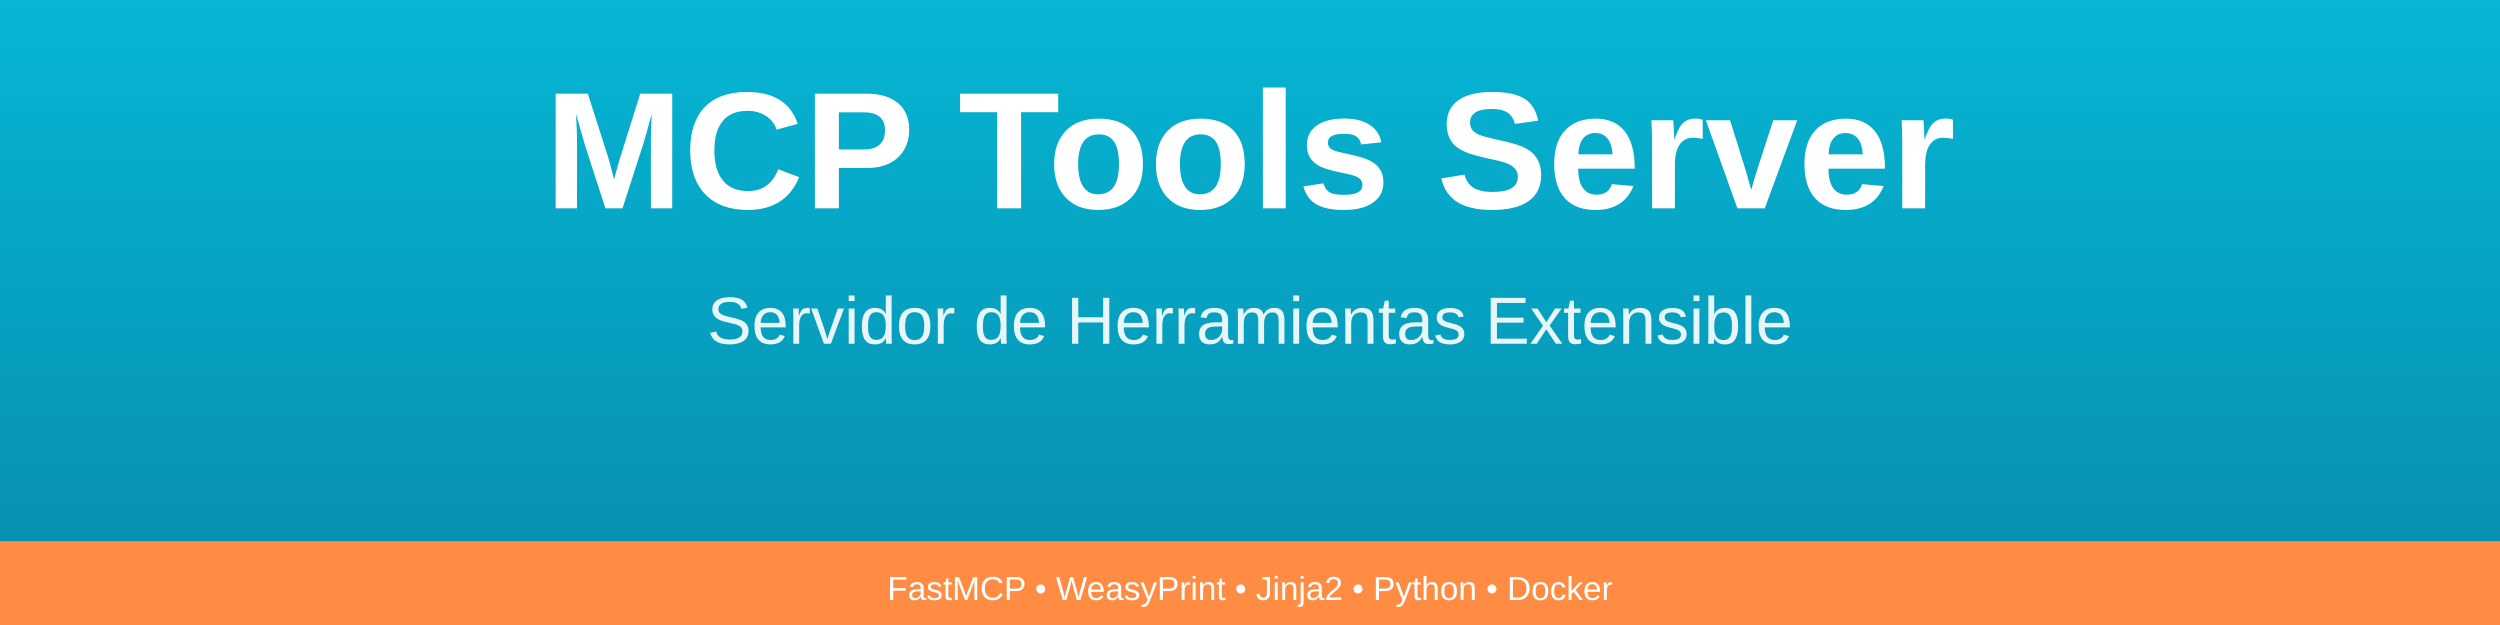
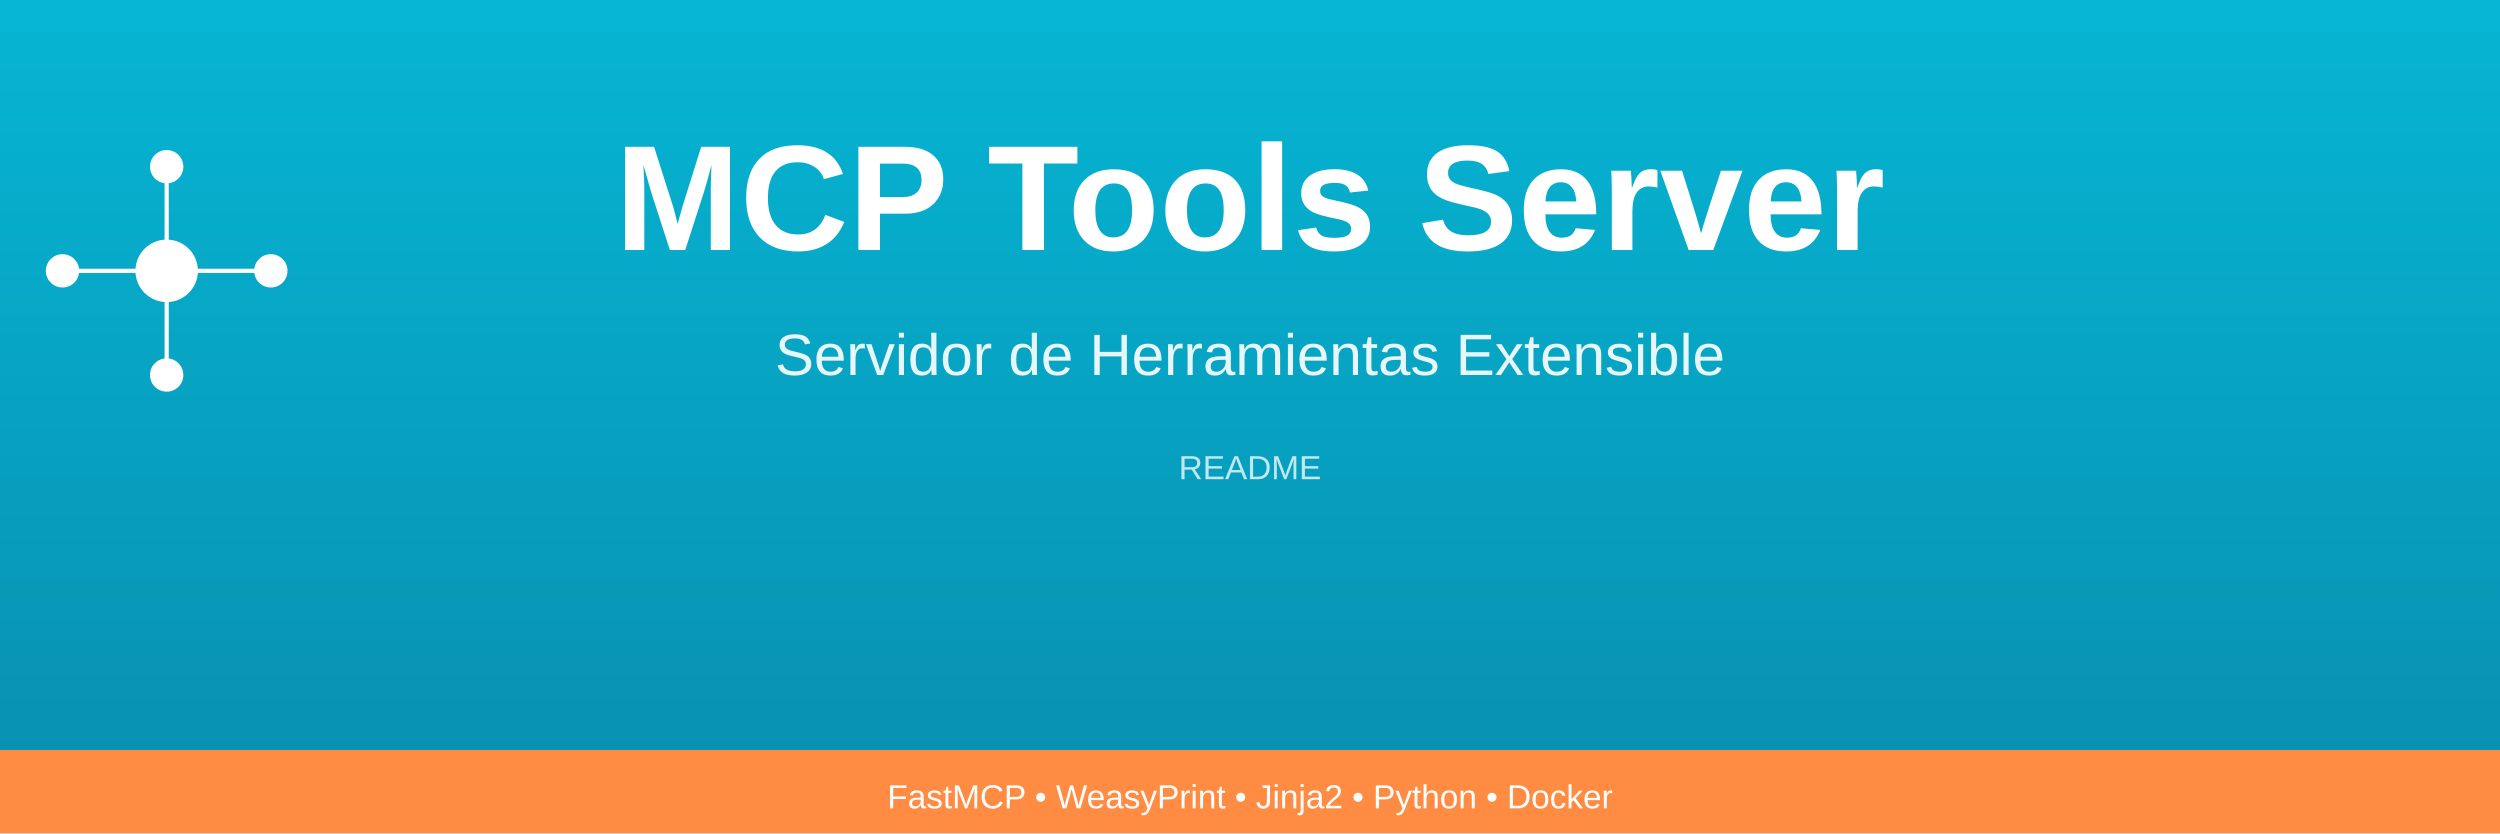
- <svg xmlns="http://www.w3.org/2000/svg" viewBox="0 0 1200 300" width="1200" height="300">
+ <svg xmlns="http://www.w3.org/2000/svg" viewBox="0 0 1200 400" width="1200" height="400">
  <defs>
-     <linearGradient id="gradient-cyan-teal" x1="0%" y1="0%" x2="0%" y2="100%">
+     <linearGradient id="gradient-cyan-main" x1="0%" y1="0%" x2="0%" y2="100%">
      <stop offset="0%" style="stop-color:#06B6D4;stop-opacity:1" />
      <stop offset="100%" style="stop-color:#0891B2;stop-opacity:1" />
    </linearGradient>
  </defs>
-   <rect width="1200" height="260" fill="url(#gradient-cyan-teal)" />
-   <rect y="260" width="1200" height="40" fill="#FF8C42" />
-   <text x="600" y="100" font-family="Arial, Helvetica, sans-serif" font-size="80" font-weight="bold" fill="white" text-anchor="middle">
+   <rect width="1200" height="360" fill="url(#gradient-cyan-main)" />
+   <rect y="360" width="1200" height="40" fill="#FF8C42" />
+   <circle cx="80" cy="130" r="15" fill="white" />
+   <circle cx="80" cy="80" r="8" fill="white" />
+   <circle cx="130" cy="130" r="8" fill="white" />
+   <circle cx="80" cy="180" r="8" fill="white" />
+   <circle cx="30" cy="130" r="8" fill="white" />
+   <line x1="80" y1="115" x2="80" y2="88" stroke="white" stroke-width="2" stroke-linecap="round" />
+   <line x1="95" y1="130" x2="122" y2="130" stroke="white" stroke-width="2" stroke-linecap="round" />
+   <line x1="80" y1="145" x2="80" y2="172" stroke="white" stroke-width="2" stroke-linecap="round" />
+   <line x1="65" y1="130" x2="38" y2="130" stroke="white" stroke-width="2" stroke-linecap="round" />
+   <text x="600" y="120" font-family="Arial, Helvetica, sans-serif" font-size="72" font-weight="bold" fill="white" text-anchor="middle">
    MCP Tools Server
  </text>
-   <text x="600" y="165" font-family="Arial, Helvetica, sans-serif" font-size="32" font-weight="300" fill="white" fill-opacity="0.9" text-anchor="middle">
+   <text x="600" y="180" font-family="Arial, Helvetica, sans-serif" font-size="28" font-weight="300" fill="white" fill-opacity="0.9" text-anchor="middle">
    Servidor de Herramientas Extensible
  </text>
-   <text x="600" y="288" font-family="Arial, Helvetica, sans-serif" font-size="16" font-weight="400" fill="white" text-anchor="middle">
+   <text x="600" y="230" font-family="Arial, Helvetica, sans-serif" font-size="16" font-weight="300" fill="white" fill-opacity="0.75" text-anchor="middle">
+     README
+   </text>
+   <text x="600" y="388" font-family="Arial, Helvetica, sans-serif" font-size="16" font-weight="400" fill="white" text-anchor="middle">
    FastMCP • WeasyPrint • Jinja2 • Python • Docker
  </text>
</svg>
